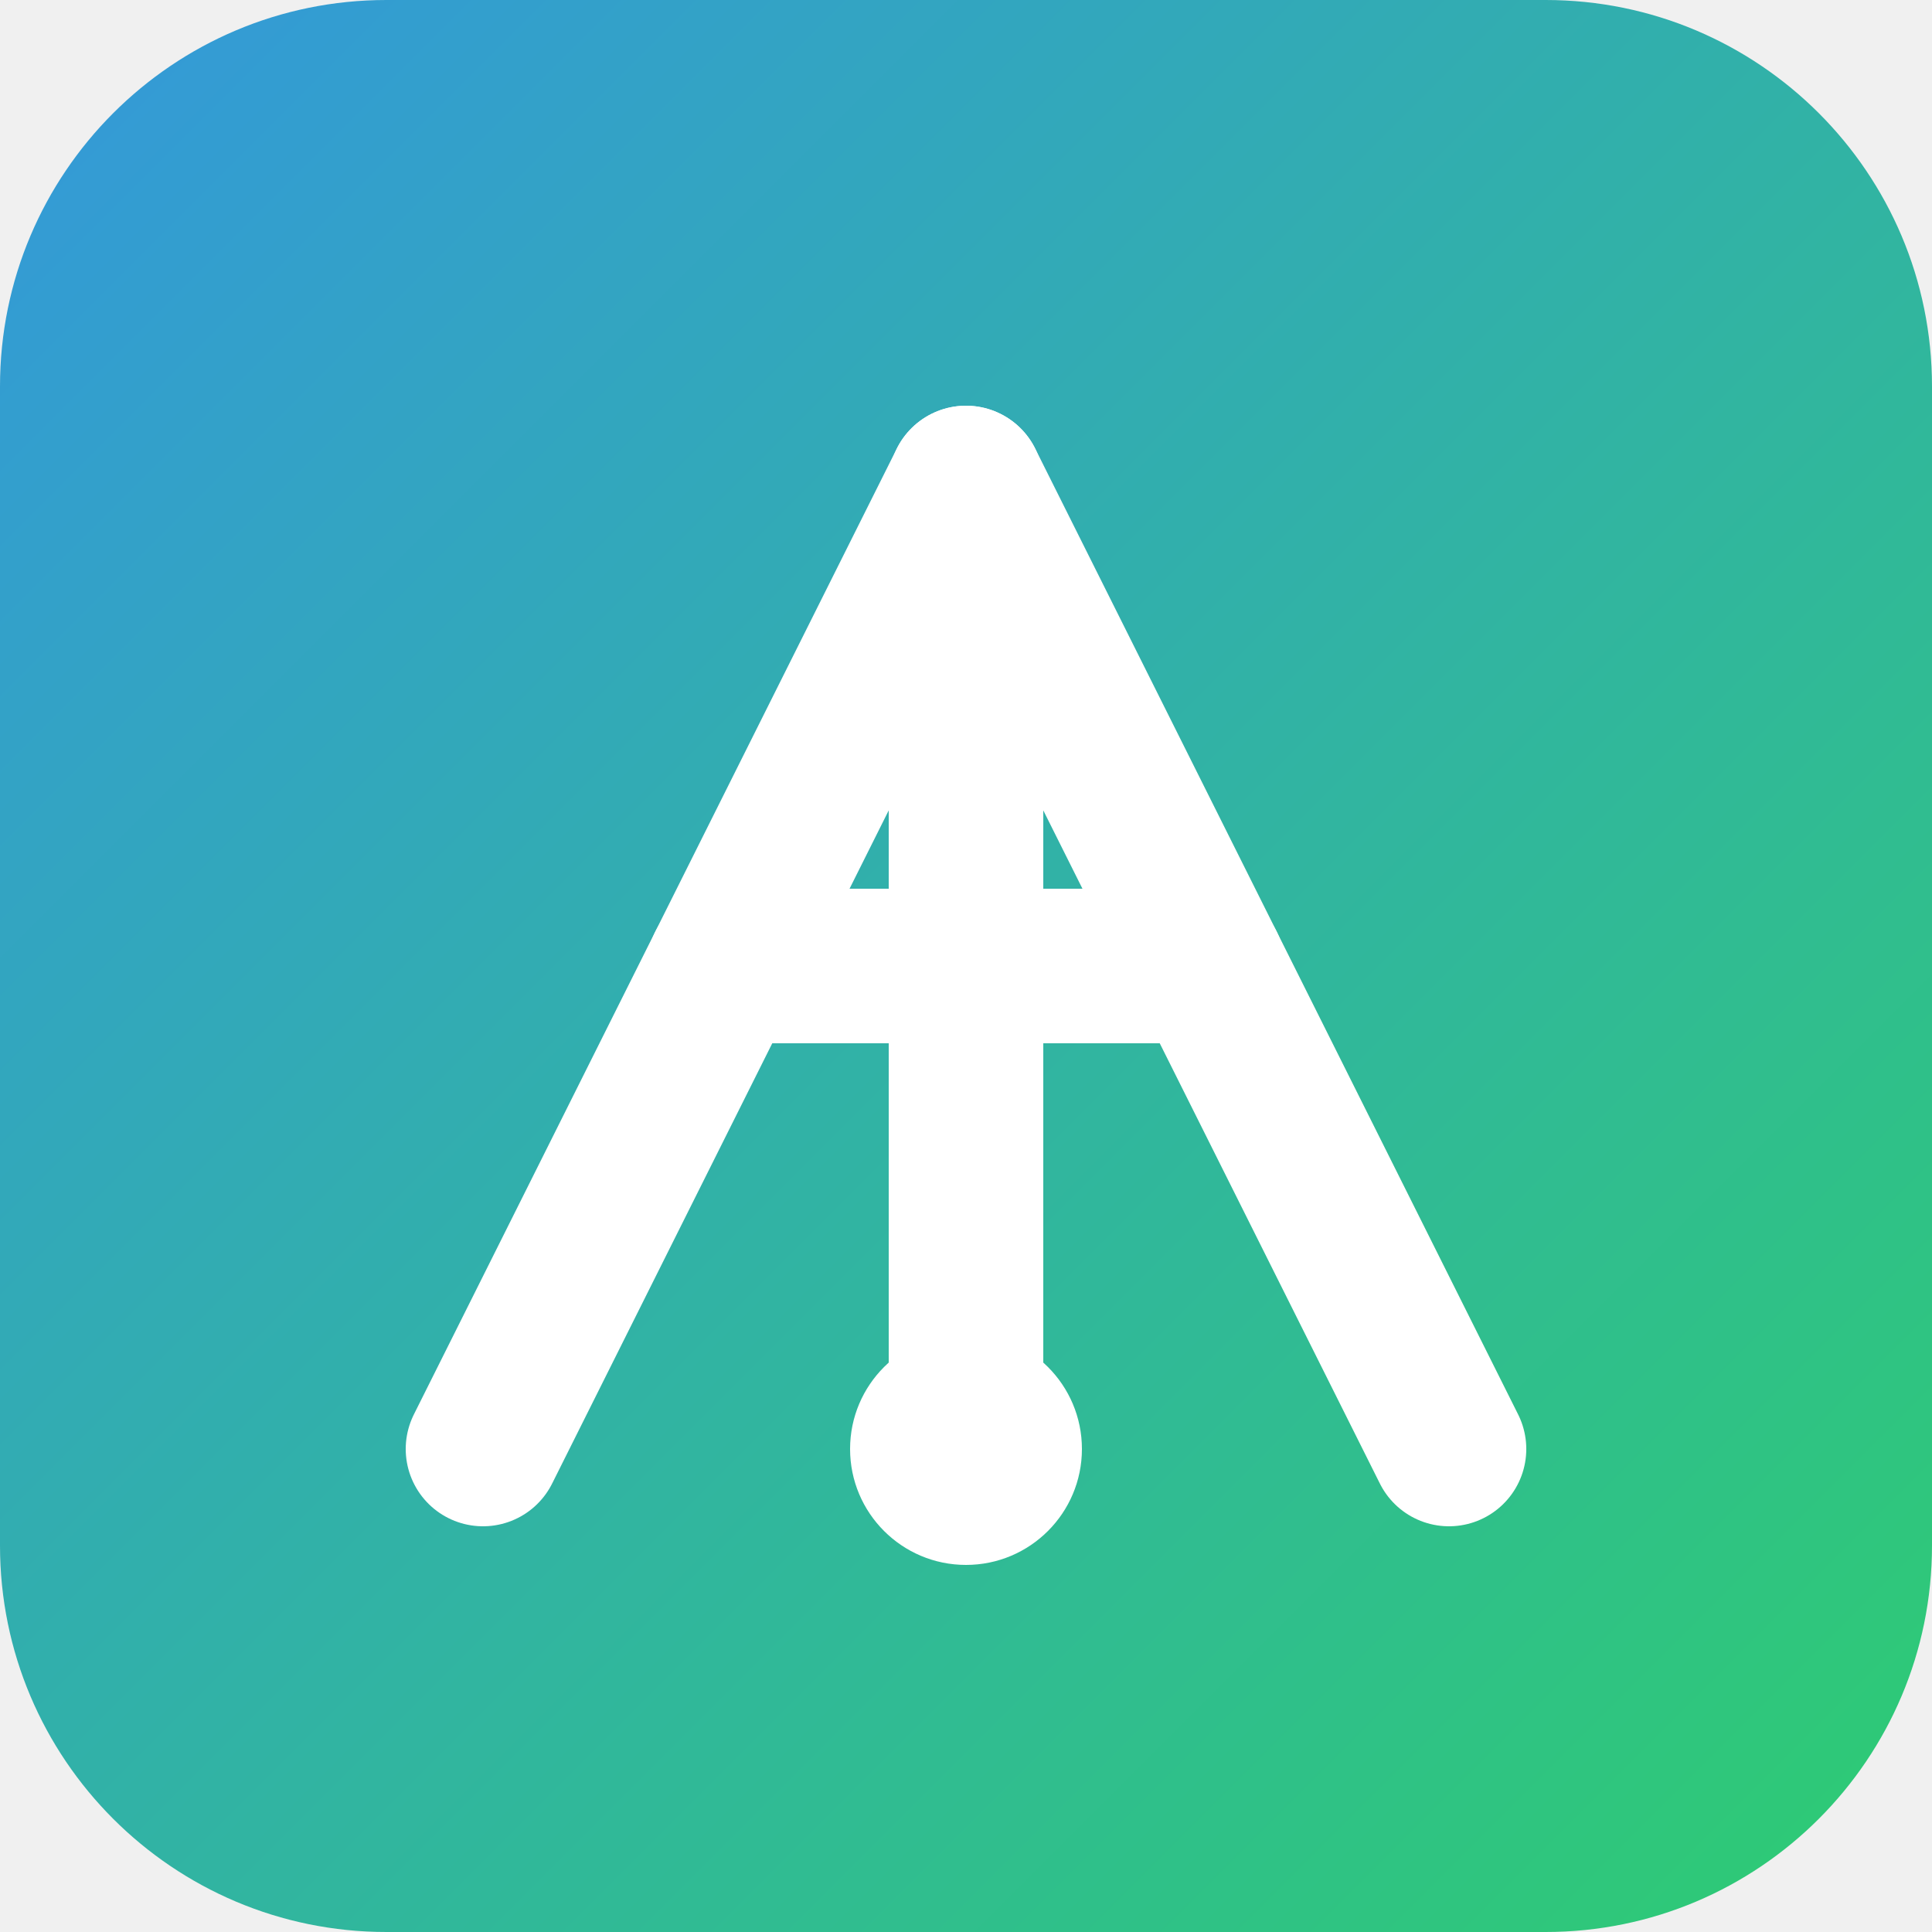
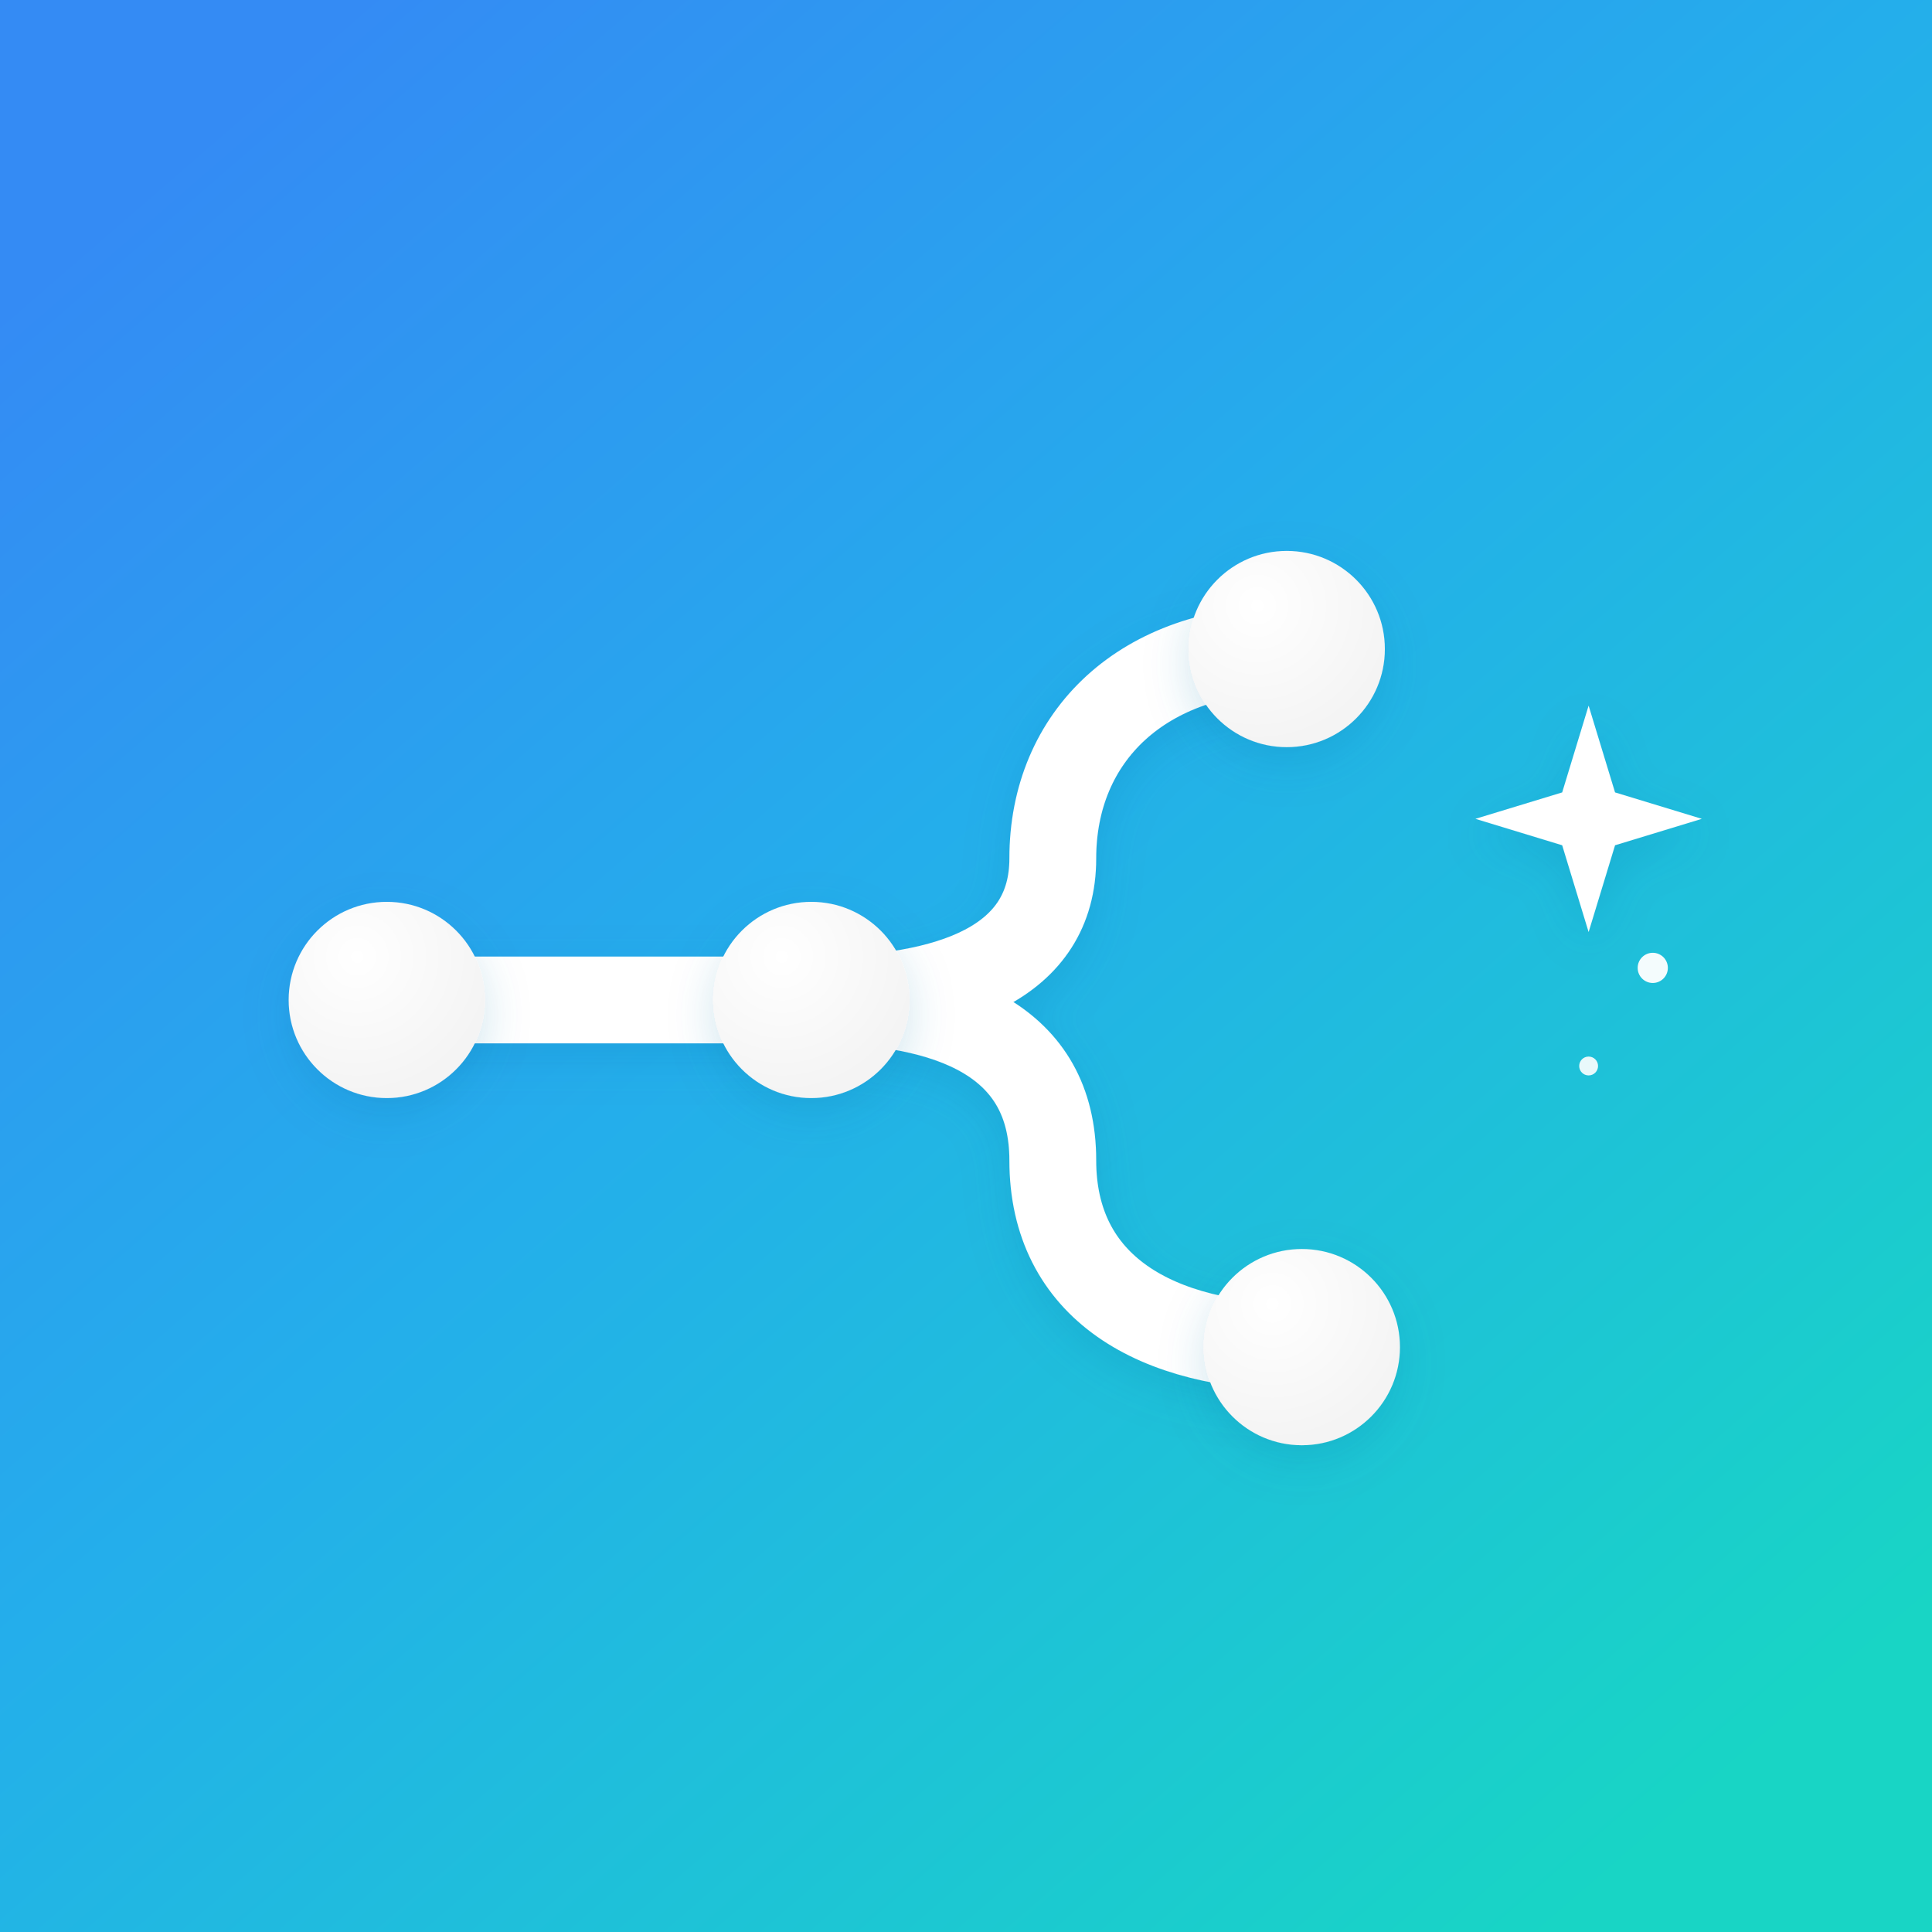
- <svg xmlns="http://www.w3.org/2000/svg" width="18" height="18" viewBox="0 0 100 100" fill="none">
+ <svg xmlns="http://www.w3.org/2000/svg" width="1024" height="1024" viewBox="0 0 1024 1024">
  <defs>
-     <linearGradient id="grad" x1="0%" y1="0%" x2="100%" y2="100%">
-       <stop offset="0%" style="stop-color:#3498db;stop-opacity:1" />
-       <stop offset="100%" style="stop-color:#2ecc71;stop-opacity:1" />
+     <linearGradient id="bg" x1="120" y1="60" x2="900" y2="960" gradientUnits="userSpaceOnUse">
+       <stop offset="0" stop-color="#348BF4" />
+       <stop offset="0.45" stop-color="#24AEEB" />
+       <stop offset="1" stop-color="#18D5C5" />
    </linearGradient>
+     <radialGradient id="nodeGlow" cx="35%" cy="28%" r="70%">
+       <stop offset="0" stop-color="#FFFFFF" />
+       <stop offset="1" stop-color="#F4F4F4" />
+     </radialGradient>
+     <filter id="softShadow" x="-30%" y="-30%" width="160%" height="160%">
+       <feDropShadow dx="0" dy="8" stdDeviation="12" flood-color="#1477A8" flood-opacity="0.18" />
+     </filter>
  </defs>
-   <rect x="0" y="0" width="100" height="100" rx="20" ry="20" fill="url(#grad)" />
-   <path d="M25 75 L50 25 L75 75" fill="none" stroke="white" stroke-width="8" stroke-linecap="round" stroke-linejoin="round" />
-   <line x1="37.5" y1="50" x2="62.5" y2="50" stroke="white" stroke-width="8" stroke-linecap="round" />
-   <line x1="50" y1="25" x2="50" y2="75" stroke="white" stroke-width="8" stroke-linecap="round" />
-   <circle cx="50" cy="75" r="6" fill="white" />
+   <rect width="1024" height="1024" fill="url(#bg)" />
+   <g fill="none" stroke="#FFFFFF" stroke-width="46" stroke-linecap="round" stroke-linejoin="round" filter="url(#softShadow)">
+     <path d="M205 530 H430" />
+     <path d="M430 530              C505 530 558 510 558 455              C558 390 606 344 682 344" />
+     <path d="M430 530              C505 530 558 552 558 615              C558 682 612 714 690 714" />
+   </g>
+   <g filter="url(#softShadow)">
+     <circle cx="205" cy="530" r="52" fill="url(#nodeGlow)" />
+     <circle cx="430" cy="530" r="52" fill="url(#nodeGlow)" />
+     <circle cx="682" cy="344" r="52" fill="url(#nodeGlow)" />
+     <circle cx="690" cy="714" r="52" fill="url(#nodeGlow)" />
+   </g>
+   <path d="M842 374            L856 420            L902 434            L856 448            L842 494            L828 448            L782 434            L828 420 Z" fill="#FFFFFF" filter="url(#softShadow)" />
+   <circle cx="876" cy="513" r="8" fill="#FFFFFF" opacity="0.95" />
+   <circle cx="842" cy="565" r="5" fill="#FFFFFF" opacity="0.9" />
</svg>
